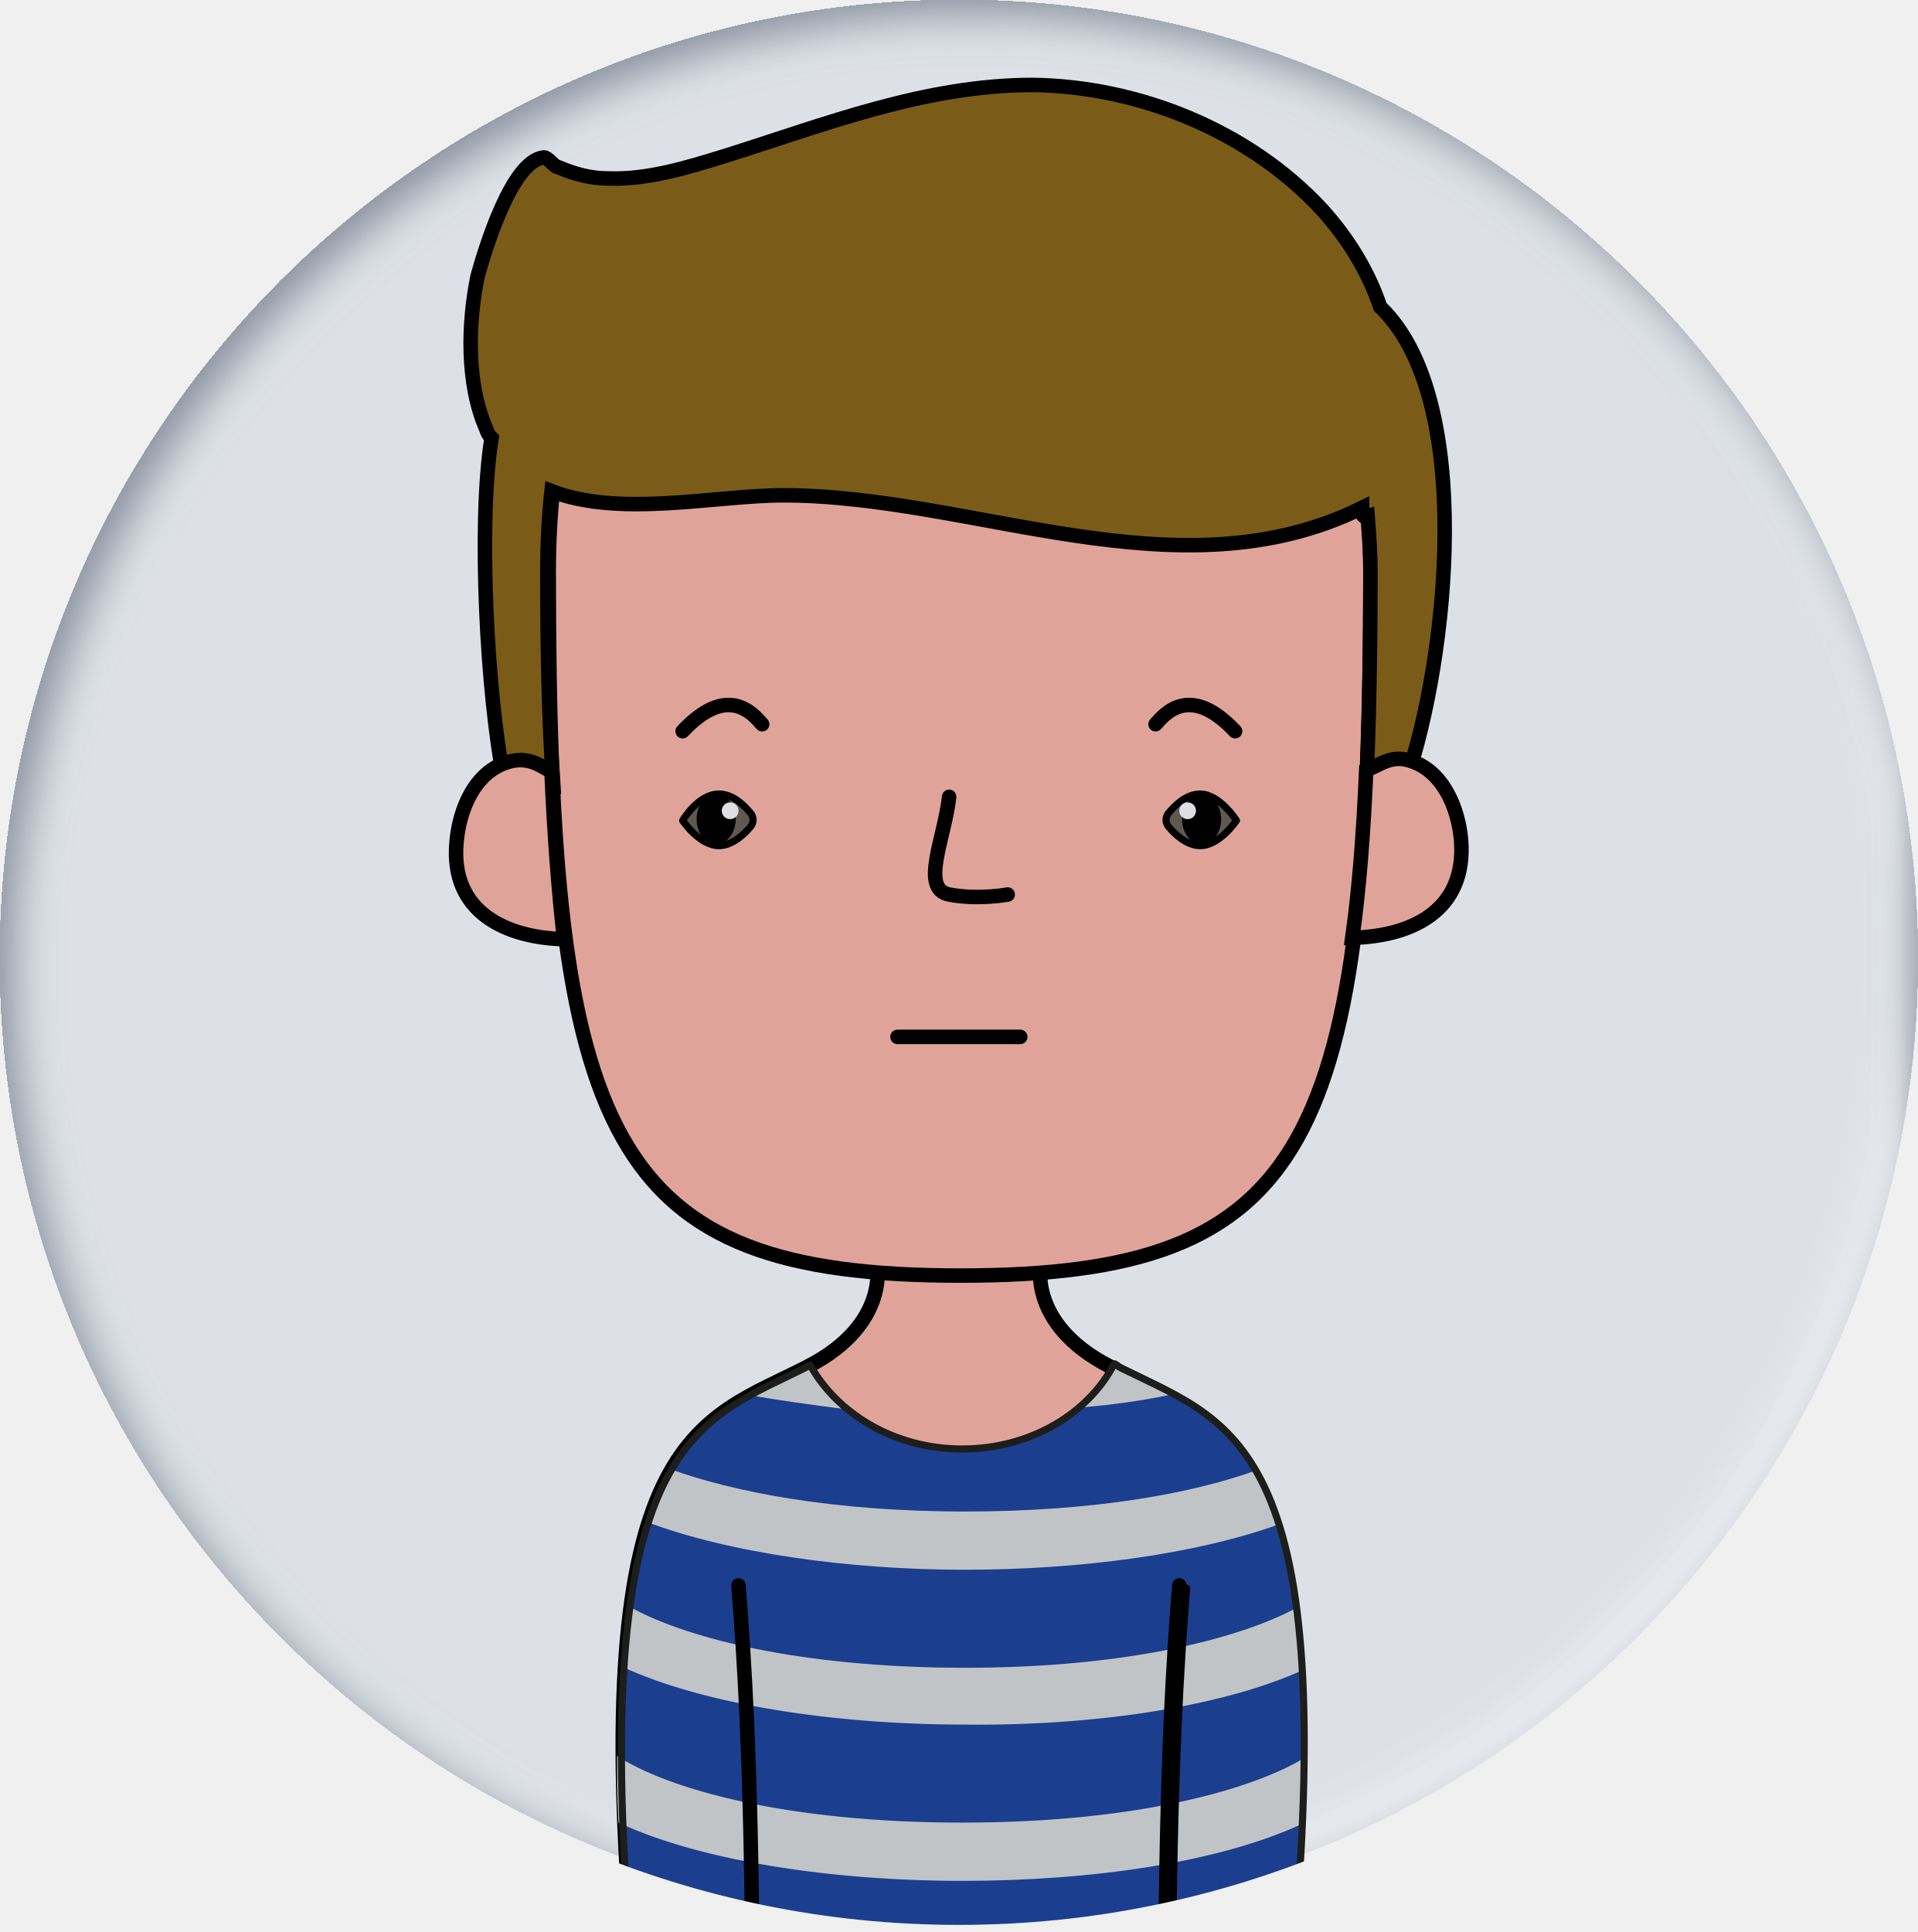
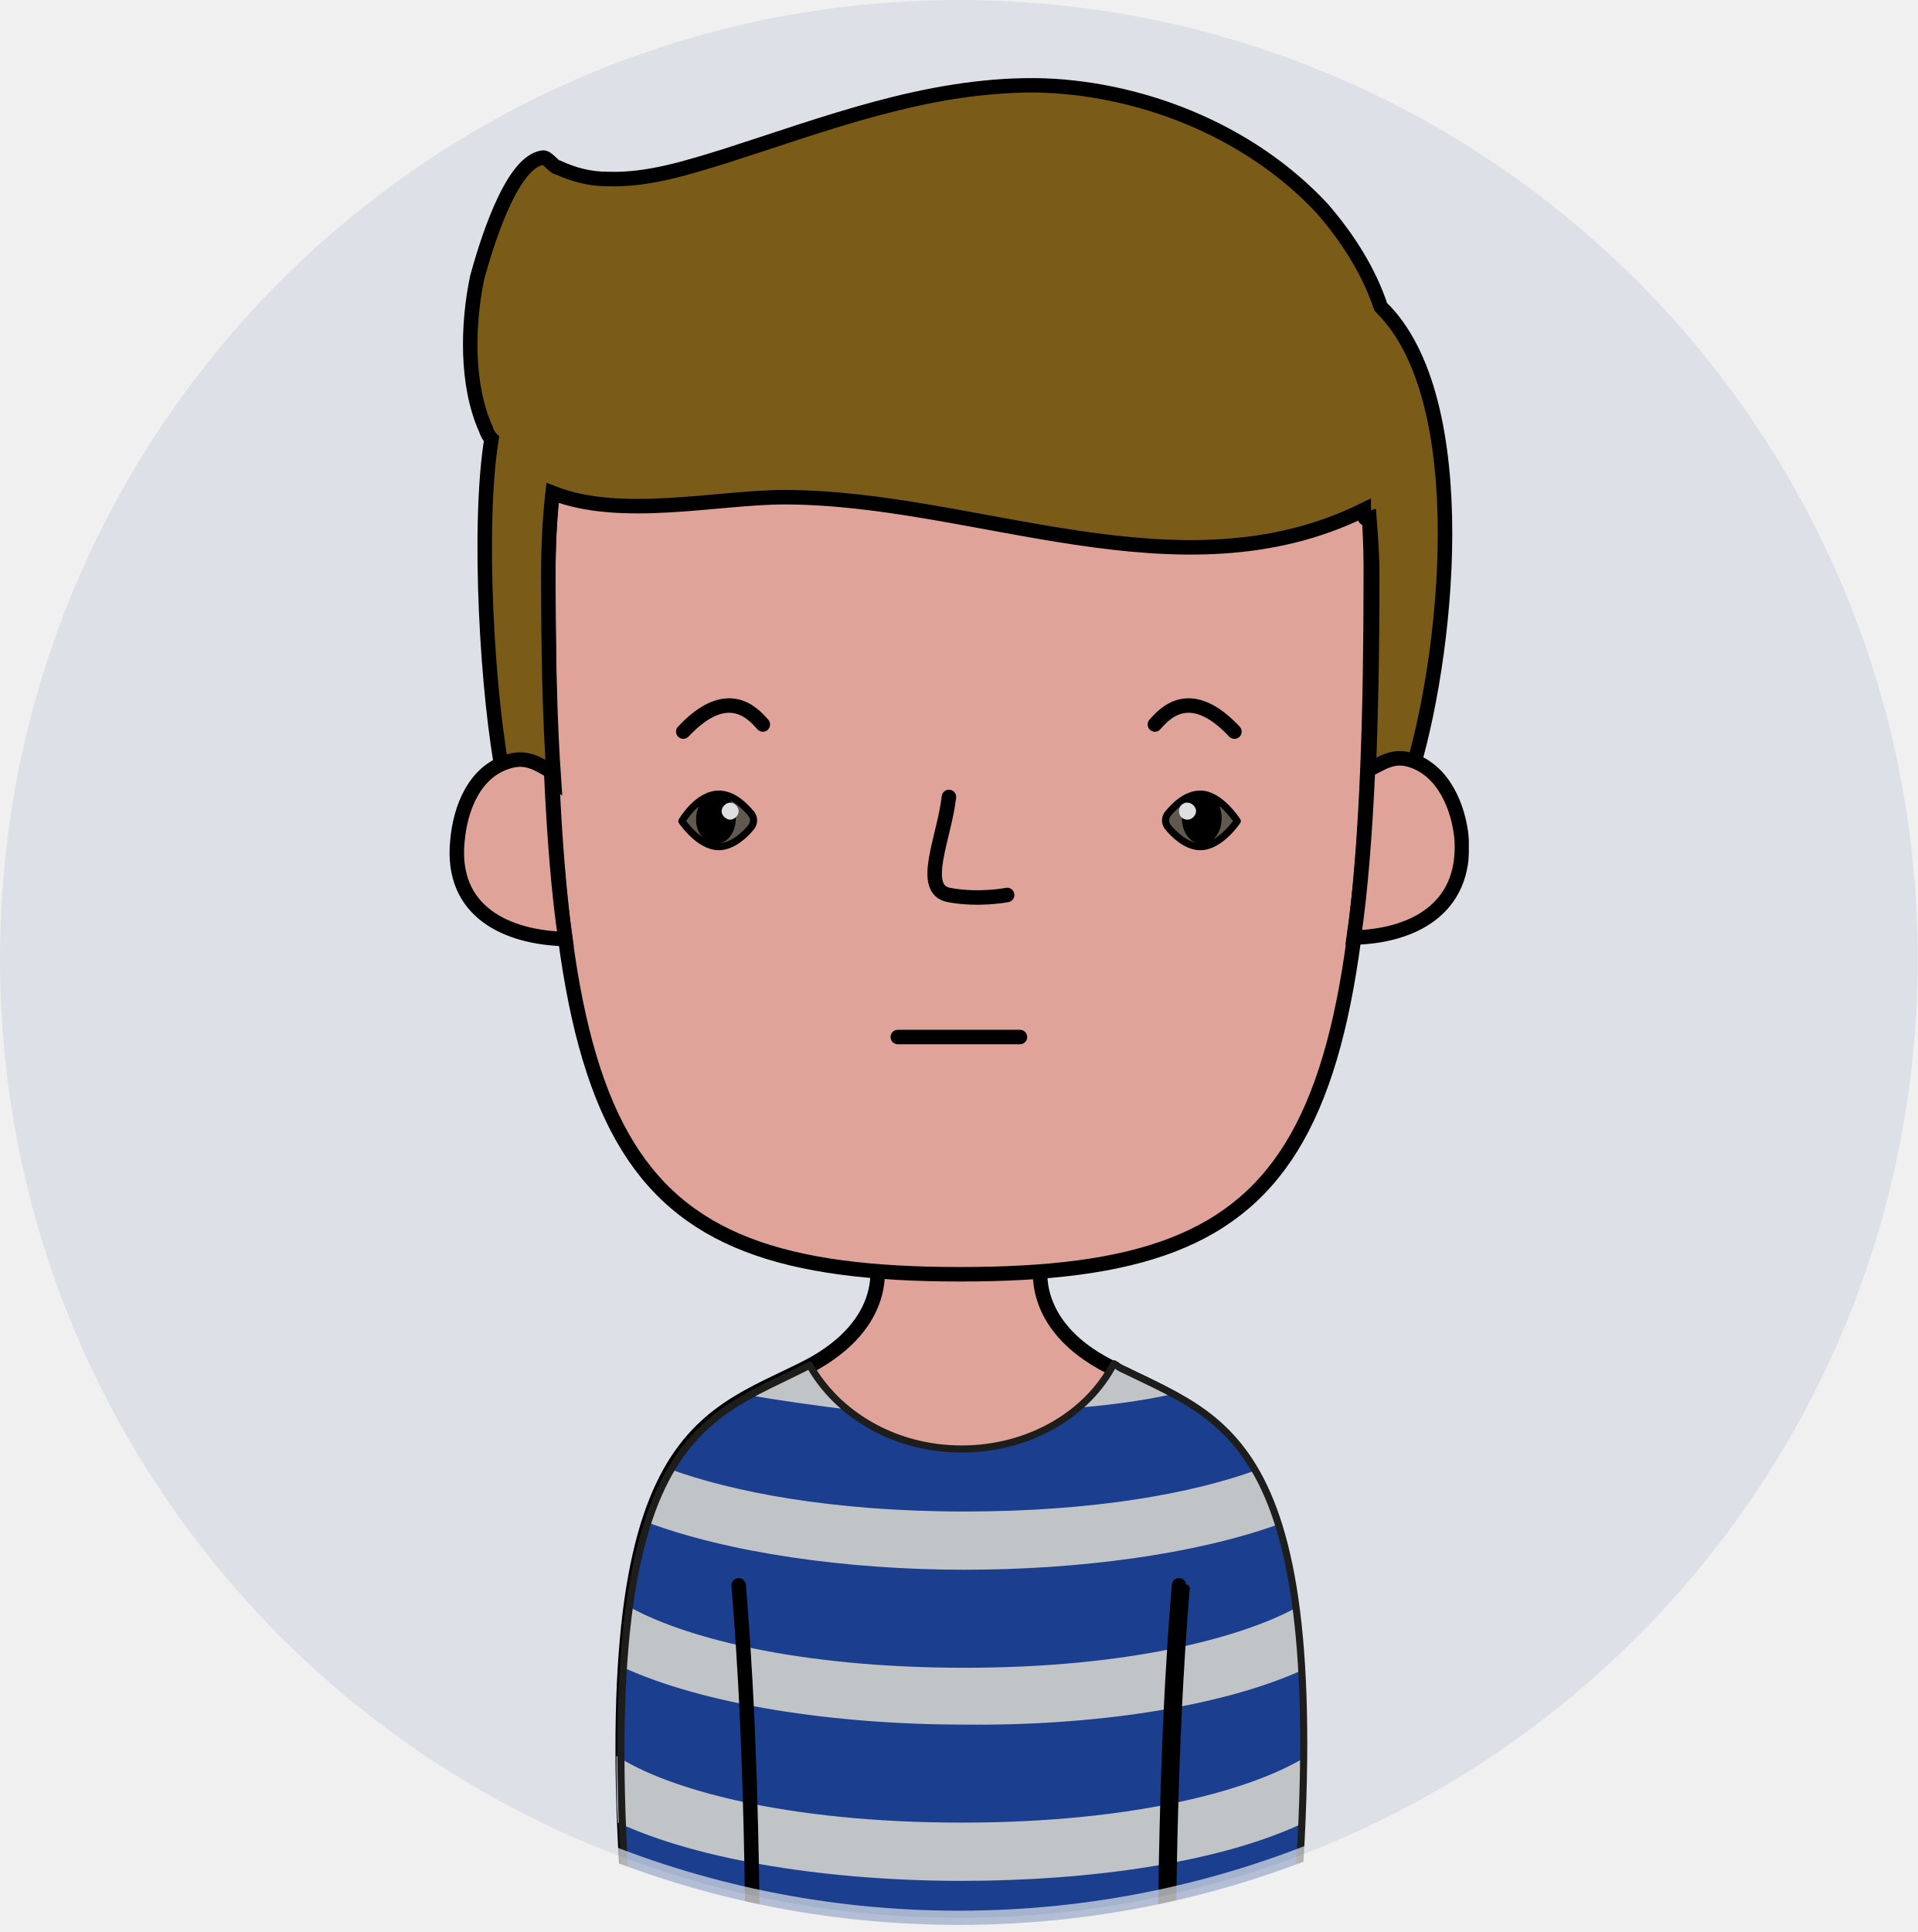
- <svg xmlns="http://www.w3.org/2000/svg" width="135" height="136" viewBox="0 0 135 136" fill="none">
-   <g filter="url(#filter0_ii)">
-     <path fill-rule="evenodd" clip-rule="evenodd" d="M67.5 135C104.779 135 135 104.779 135 67.5C135 30.221 104.779 0 67.5 0C30.221 0 0 30.221 0 67.5C0 104.779 30.221 135 67.5 135Z" fill="#DDE1E7" />
-   </g>
-   <mask id="mask0" mask-type="alpha" maskUnits="userSpaceOnUse" x="-1" y="-1" width="137" height="137">
-     <path fill-rule="evenodd" clip-rule="evenodd" d="M67.5 135C104.779 135 135 104.779 135 67.5C135 30.221 104.779 0 67.5 0C30.221 0 0 30.221 0 67.5C0 104.779 30.221 135 67.5 135Z" fill="white" stroke="#4A4A4A" />
-   </mask>
-   <g mask="url(#mask0)">
-     <path d="M78.104 96.179C72.212 93.133 73.292 88.81 73.292 88.81H61.704C61.704 88.81 62.784 93.133 56.892 96.179C49.33 100.109 41.277 100.699 44.616 138.233C65.632 138.233 69.364 138.233 90.38 138.233C93.719 100.699 85.666 100.109 78.104 96.179Z" fill="#E0A39A" stroke="black" stroke-width="1.02" stroke-miterlimit="10" />
-     <path d="M67.6 7.748C65.538 7.65 38.629 7.158 38.629 40.271C38.629 80.458 42.852 89.792 67.6 89.792C92.347 89.792 96.472 80.556 96.472 40.271C96.472 7.158 69.564 7.65 67.6 7.748Z" fill="#E0A39A" stroke="black" stroke-width="1.02" stroke-miterlimit="10" />
-     <path d="M81.348 50.981C82.035 50.195 83.803 48.131 86.946 51.472" stroke="black" stroke-width="1.02" stroke-miterlimit="10" stroke-linecap="round" stroke-linejoin="round" />
-     <path d="M53.653 50.981C52.966 50.195 51.198 48.131 48.056 51.472" stroke="black" stroke-width="1.02" stroke-miterlimit="10" stroke-linecap="round" stroke-linejoin="round" />
-     <path d="M63.18 72.99H71.822" stroke="black" stroke-width="1.02" stroke-miterlimit="10" stroke-linecap="round" stroke-linejoin="round" />
-     <path d="M97.16 21.602C97.16 21.7 97.16 21.7 97.16 21.602C96.375 19.244 95 16.886 93.036 14.724C87.831 9.123 80.073 6.077 72.707 5.979C65.145 5.979 58.173 8.73 51.004 10.99C48.451 11.776 45.603 12.661 42.853 12.562C41.576 12.562 40.496 12.268 39.318 11.776C39.023 11.776 38.532 10.99 38.237 11.089C35.979 11.383 34.113 17.672 33.622 19.44C32.934 22.781 32.836 27.006 34.211 30.15C34.309 30.445 34.407 30.642 34.604 30.838C33.622 36.93 34.309 49.114 35.488 54.911C36.273 54.518 37.157 54.42 38.041 54.518C38.336 54.616 38.63 54.715 38.925 54.911C38.63 50.588 38.532 45.773 38.532 40.271C38.532 38.306 38.63 36.341 38.827 34.572C43.639 36.439 50.415 34.867 55.129 34.867C68.583 34.867 82.921 42.138 95.884 35.751C95.884 36.341 95.982 36.439 96.276 36.341C96.375 37.618 96.473 38.895 96.473 40.271C96.473 45.871 96.375 50.883 96.178 55.304C96.375 55.108 96.571 55.009 96.767 54.911C97.16 54.715 97.651 54.715 98.044 54.715C98.339 54.715 98.732 54.813 99.026 54.813C101.874 46.461 103.937 28.087 97.16 21.602Z" fill="#7B5B18" stroke="black" stroke-width="1.02" stroke-miterlimit="10" />
-     <path d="M102.856 59.136C102.659 56.876 101.579 54.223 99.222 53.535C97.945 53.142 97.16 53.83 96.178 54.223C95.981 58.645 95.687 62.575 95.196 66.014C99.32 65.916 103.248 64.147 102.856 59.136Z" fill="#E0A39A" stroke="black" stroke-width="1.02" stroke-miterlimit="10" />
-     <path d="M38.822 54.322C37.938 53.83 37.153 53.241 35.778 53.634C33.421 54.322 32.341 56.974 32.144 59.234C31.653 64.246 35.68 66.014 39.706 66.112C39.313 62.673 39.019 58.743 38.822 54.322Z" fill="#E0A39A" stroke="black" stroke-width="1.02" stroke-miterlimit="10" />
-     <path d="M78.637 96.1C78.537 96.1 78.537 96 78.437 96C76.637 99.5 72.537 102 67.737 102C62.937 102 58.837 99.5 57.037 96C56.937 96 56.937 96.1 56.837 96.1C49.137 100.1 40.937 100.7 44.337 138.9C65.737 138.9 69.537 138.9 90.937 138.9C94.537 100.7 86.337 100.1 78.637 96.1Z" fill="#1C3E8E" />
-     <path d="M78.637 96.1C78.537 96.1 78.537 96 78.437 96C77.837 97.2 76.937 98.2 75.837 99.1C78.237 98.9 80.537 98.6 82.737 98.1C81.437 97.4 80.037 96.8 78.637 96.1Z" fill="#C0C4C7" />
-     <path d="M57.037 96C56.937 96 56.937 96.1 56.837 96.1C55.437 96.8 54.037 97.4 52.737 98.2C54.937 98.6 57.237 98.9 59.537 99.2C58.537 98.2 57.637 97.2 57.037 96Z" fill="#C0C4C7" />
-     <path d="M90.037 107.3C89.537 105.8 89.037 104.6 88.437 103.5C84.037 105.1 77.137 106.4 67.937 106.4C58.537 106.4 51.537 105 47.137 103.4C46.537 104.4 45.937 105.7 45.437 107.1C51.237 109.3 59.637 110.5 67.937 110.5C76.037 110.5 84.237 109.4 90.037 107.3Z" fill="#C0C4C7" />
-     <path d="M91.637 117.6C91.537 116 91.437 114.6 91.237 113.2C87.337 115.3 79.437 117.4 67.937 117.4C56.037 117.4 47.937 115.2 44.137 113C43.937 114.3 43.837 115.8 43.737 117.3C49.537 120 58.737 121.4 67.937 121.4C76.837 121.5 85.837 120.2 91.637 117.6Z" fill="#C0C4C7" />
-     <path d="M91.637 128.4C91.737 126.8 91.737 125.2 91.737 123.8C88.037 126 79.937 128.3 67.737 128.3C55.237 128.3 46.937 125.9 43.437 123.6C43.437 125.1 43.437 126.6 43.537 128.3C49.337 131 58.537 132.4 67.737 132.4C76.837 132.4 85.837 131.1 91.637 128.4Z" fill="#C0C4C7" />
-     <path d="M44.037 134.9C44.137 136.2 44.237 137.5 44.337 138.9C50.637 138.9 55.337 138.9 59.437 138.9C52.037 138.2 46.837 136.5 44.037 134.9Z" fill="#C0C4C7" />
-     <path d="M90.937 138.9C91.037 137.6 91.137 136.3 91.237 135.1C88.337 136.6 83.237 138.2 76.037 138.9C80.137 138.9 84.837 138.9 90.937 138.9Z" fill="#C0C4C7" />
-     <path d="M83.536 111.8C83.136 116.8 82.636 124.3 82.536 138.9" stroke="black" stroke-width="0.5" stroke-miterlimit="10" stroke-linecap="round" stroke-linejoin="round" />
-     <path d="M51.937 111.8C52.337 116.8 52.837 124.3 52.937 138.9" stroke="black" stroke-width="0.5" stroke-miterlimit="10" stroke-linecap="round" stroke-linejoin="round" />
-     <path d="M79.337 96.5C79.136 96.4 78.837 96.3 78.636 96.1C78.537 96.1 78.537 96 78.436 96C76.636 99.5 72.537 102 67.737 102C62.937 102 58.937 99.5 57.036 96.1C49.337 100.1 41.136 100.7 44.536 138.9H90.936C94.436 101.9 86.837 100.2 79.337 96.5Z" stroke="#1D1D1B" stroke-width="0.5" stroke-miterlimit="10" stroke-linecap="round" stroke-linejoin="round" />
-     <path d="M83.02 111.605C82.627 116.518 82.136 123.887 82.038 138.233" stroke="black" stroke-width="1.02" stroke-miterlimit="10" stroke-linecap="round" stroke-linejoin="round" />
-     <path d="M51.985 111.605C52.378 116.518 52.869 123.887 52.967 138.233" stroke="black" stroke-width="1.02" stroke-miterlimit="10" stroke-linecap="round" stroke-linejoin="round" />
-     <path d="M84.489 55.894C83.507 55.894 82.721 56.68 82.23 57.269C82.033 57.564 82.033 57.859 82.23 58.154C82.623 58.645 83.507 59.529 84.489 59.529C85.863 59.529 87.042 57.76 87.042 57.76C87.042 57.76 85.863 55.894 84.489 55.894Z" fill="#61584F" stroke="black" stroke-width="0.5" stroke-miterlimit="10" stroke-linecap="round" stroke-linejoin="round" />
-     <path d="M84.588 59.431C85.347 59.431 85.963 58.639 85.963 57.662C85.963 56.685 85.347 55.893 84.588 55.893C83.829 55.893 83.213 56.685 83.213 57.662C83.213 58.639 83.829 59.431 84.588 59.431Z" fill="black" />
-     <path d="M83.605 57.662C83.93 57.662 84.194 57.398 84.194 57.073C84.194 56.747 83.93 56.483 83.605 56.483C83.279 56.483 83.015 56.747 83.015 57.073C83.015 57.398 83.279 57.662 83.605 57.662Z" fill="#DDDFE2" />
-     <path d="M50.609 55.894C51.591 55.894 52.377 56.68 52.868 57.269C53.064 57.564 53.064 57.859 52.868 58.154C52.475 58.645 51.591 59.529 50.609 59.529C49.234 59.529 48.056 57.761 48.056 57.761C48.056 57.761 49.136 55.894 50.609 55.894Z" fill="#61584F" stroke="black" stroke-width="0.5" stroke-miterlimit="10" stroke-linecap="round" stroke-linejoin="round" />
-     <path d="M50.414 59.431C51.173 59.431 51.789 58.639 51.789 57.662C51.789 56.686 51.173 55.894 50.414 55.894C49.655 55.894 49.039 56.686 49.039 57.662C49.039 58.639 49.655 59.431 50.414 59.431Z" fill="black" />
-     <path d="M51.398 57.662C51.724 57.662 51.987 57.398 51.987 57.073C51.987 56.747 51.724 56.483 51.398 56.483C51.073 56.483 50.809 56.747 50.809 57.073C50.809 57.398 51.073 57.662 51.398 57.662Z" fill="#DDDFE2" />
-     <path d="M66.815 56.09C66.52 58.94 64.752 62.575 66.815 62.968C68.877 63.361 70.939 62.968 70.939 62.968" stroke="black" stroke-width="1.02" stroke-miterlimit="10" stroke-linecap="round" stroke-linejoin="round" />
+ <svg xmlns="http://www.w3.org/2000/svg" version="1.1" id="Calque_1" x="0px" y="0px" viewBox="0 0 135 136" style="enable-background:new 0 0 135 136;" xml:space="preserve">
+   <style type="text/css">
+ 	.st0{fill-rule:evenodd;clip-rule:evenodd;fill:#DDE1E7;}
+ 	.st1{fill-rule:evenodd;clip-rule:evenodd;fill:#FFFFFF;filter:url(#Adobe_OpacityMaskFilter);stroke:#4A4A4A;}
+ 	.st2{mask:url(#mask0_1_);}
+ 	.st3{fill:#E0A39A;stroke:#000000;stroke-width:1.02;stroke-miterlimit:10;}
+ 	.st4{fill:none;stroke:#000000;stroke-width:1.02;stroke-linecap:round;stroke-linejoin:round;stroke-miterlimit:10;}
+ 	.st5{fill:#7B5B18;stroke:#000000;stroke-width:1.02;stroke-miterlimit:10;}
+ 	.st6{fill:#1C3E8E;}
+ 	.st7{fill:#C0C4C7;}
+ 	.st8{fill:none;stroke:#000000;stroke-width:0.5;stroke-linecap:round;stroke-linejoin:round;stroke-miterlimit:10;}
+ 	.st9{fill:none;stroke:#1D1D1B;stroke-width:0.5;stroke-linecap:round;stroke-linejoin:round;stroke-miterlimit:10;}
+ 	.st10{fill:#61584F;stroke:#000000;stroke-width:0.5;stroke-linecap:round;stroke-linejoin:round;stroke-miterlimit:10;}
+ 	.st11{fill:#DDDFE2;}
+ </style>
+   <g>
+     <path class="st0" d="M67.5,135c37.3,0,67.5-30.2,67.5-67.5C135,30.2,104.8,0,67.5,0C30.2,0,0,30.2,0,67.5   C0,104.8,30.2,135,67.5,135z" />
  </g>
  <defs>
-     <filter id="filter0_ii" x="-1" y="-1" width="137" height="137" filterUnits="userSpaceOnUse" color-interpolation-filters="sRGB">
-       <feFlood flood-opacity="0" result="BackgroundImageFix" />
-       <feBlend mode="normal" in="SourceGraphic" in2="BackgroundImageFix" result="shape" />
-       <feColorMatrix in="SourceAlpha" type="matrix" values="0 0 0 0 0 0 0 0 0 0 0 0 0 0 0 0 0 0 127 0" result="hardAlpha" />
-       <feOffset dx="-1" dy="-1" />
-       <feGaussianBlur stdDeviation="1.5" />
-       <feComposite in2="hardAlpha" operator="arithmetic" k2="-1" k3="1" />
-       <feColorMatrix type="matrix" values="0 0 0 0 1 0 0 0 0 1 0 0 0 0 1 0 0 0 0.6 0" />
-       <feBlend mode="screen" in2="shape" result="effect1_innerShadow" />
-       <feColorMatrix in="SourceAlpha" type="matrix" values="0 0 0 0 0 0 0 0 0 0 0 0 0 0 0 0 0 0 127 0" result="hardAlpha" />
-       <feOffset dx="1" dy="1" />
-       <feGaussianBlur stdDeviation="1.5" />
-       <feComposite in2="hardAlpha" operator="arithmetic" k2="-1" k3="1" />
-       <feColorMatrix type="matrix" values="0 0 0 0 0.369 0 0 0 0 0.408 0 0 0 0 0.475 0 0 0 0.692 0" />
-       <feBlend mode="normal" in2="effect1_innerShadow" result="effect2_innerShadow" />
+     <filter id="Adobe_OpacityMaskFilter" filterUnits="userSpaceOnUse" x="31.6" y="5.5" width="71.8" height="133.7">
+       <feColorMatrix type="matrix" values="1 0 0 0 0  0 1 0 0 0  0 0 1 0 0  0 0 0 1 0" />
    </filter>
  </defs>
+   <mask maskUnits="userSpaceOnUse" x="31.6" y="5.5" width="71.8" height="133.7" id="mask0_1_">
+     <path class="st1" d="M67.5,135c37.3,0,67.5-30.2,67.5-67.5C135,30.2,104.8,0,67.5,0C30.2,0,0,30.2,0,67.5   C0,104.8,30.2,135,67.5,135z" />
+   </mask>
+   <g class="st2">
+     <path class="st3" d="M78.1,96.2c-5.9-3-4.8-7.4-4.8-7.4H61.7c0,0,1.1,4.3-4.8,7.4c-7.6,3.9-15.6,4.5-12.3,42.1c21,0,24.7,0,45.8,0   C93.7,100.7,85.7,100.1,78.1,96.2z" />
+     <path class="st3" d="M67.6,7.7c-2.1-0.1-29-0.6-29,32.5c0,40.2,4.2,49.5,29,49.5c24.7,0,28.9-9.2,28.9-49.5   C96.5,7.2,69.6,7.6,67.6,7.7z" />
+     <path class="st4" d="M81.3,51c0.7-0.8,2.5-2.8,5.6,0.5" />
+     <path class="st4" d="M53.7,51c-0.7-0.8-2.5-2.8-5.6,0.5" />
+     <path class="st4" d="M63.2,73h8.6" />
+     <path class="st5" d="M97.2,21.6C97.2,21.7,97.2,21.7,97.2,21.6c-0.8-2.4-2.2-4.7-4.1-6.9c-5.2-5.6-13-8.6-20.3-8.7   C65.1,6,58.2,8.7,51,11c-2.6,0.8-5.4,1.7-8.2,1.6c-1.3,0-2.4-0.3-3.5-0.8c-0.3,0-0.8-0.8-1.1-0.7c-2.3,0.3-4.1,6.6-4.6,8.4   c-0.7,3.3-0.8,7.6,0.6,10.7c0.1,0.3,0.2,0.5,0.4,0.7c-1,6.1-0.3,18.3,0.9,24.1c0.8-0.4,1.7-0.5,2.6-0.4c0.3,0.1,0.6,0.2,0.9,0.4   c-0.3-4.3-0.4-9.1-0.4-14.6c0-2,0.1-3.9,0.3-5.7c4.8,1.9,11.6,0.3,16.3,0.3c13.5,0,27.8,7.3,40.8,0.9c0,0.6,0.1,0.7,0.4,0.6   c0.1,1.3,0.2,2.6,0.2,3.9c0,5.6-0.1,10.6-0.3,15c0.2-0.2,0.4-0.3,0.6-0.4c0.4-0.2,0.9-0.2,1.3-0.2c0.3,0,0.7,0.1,1,0.1   C101.9,46.5,103.9,28.1,97.2,21.6z" />
+     <path class="st3" d="M102.9,59.1c-0.2-2.3-1.3-4.9-3.6-5.6c-1.3-0.4-2.1,0.3-3,0.7c-0.2,4.4-0.5,8.4-1,11.8   C99.3,65.9,103.2,64.1,102.9,59.1z" />
+     <path class="st3" d="M38.8,54.3c-0.9-0.5-1.7-1.1-3-0.7c-2.4,0.7-3.4,3.3-3.6,5.6c-0.5,5,3.5,6.8,7.6,6.9   C39.3,62.7,39,58.7,38.8,54.3z" />
+     <path class="st6" d="M78.6,96.1c-0.1,0-0.1-0.1-0.2-0.1c-1.8,3.5-5.9,6-10.7,6c-4.8,0-8.9-2.5-10.7-6c-0.1,0-0.1,0.1-0.2,0.1   c-7.7,4-15.9,4.6-12.5,42.8c21.4,0,25.2,0,46.6,0C94.5,100.7,86.3,100.1,78.6,96.1z" />
+     <path class="st7" d="M78.6,96.1c-0.1,0-0.1-0.1-0.2-0.1c-0.6,1.2-1.5,2.2-2.6,3.1c2.4-0.2,4.7-0.5,6.9-1   C81.4,97.4,80,96.8,78.6,96.1z" />
+     <path class="st7" d="M57,96c-0.1,0-0.1,0.1-0.2,0.1c-1.4,0.7-2.8,1.3-4.1,2.1c2.2,0.4,4.5,0.7,6.8,1C58.5,98.2,57.6,97.2,57,96z" />
+     <path class="st7" d="M90,107.3c-0.5-1.5-1-2.7-1.6-3.8c-4.4,1.6-11.3,2.9-20.5,2.9c-9.4,0-16.4-1.4-20.8-3c-0.6,1-1.2,2.3-1.7,3.7   c5.8,2.2,14.2,3.4,22.5,3.4C76,110.5,84.2,109.4,90,107.3z" />
+     <path class="st7" d="M91.6,117.6c-0.1-1.6-0.2-3-0.4-4.4c-3.9,2.1-11.8,4.2-23.3,4.2c-11.9,0-20-2.2-23.8-4.4   c-0.2,1.3-0.3,2.8-0.4,4.3c5.8,2.7,15,4.1,24.2,4.1C76.8,121.5,85.8,120.2,91.6,117.6z" />
+     <path class="st7" d="M91.6,128.4c0.1-1.6,0.1-3.2,0.1-4.6c-3.7,2.2-11.8,4.5-24,4.5c-12.5,0-20.8-2.4-24.3-4.7c0,1.5,0,3,0.1,4.7   c5.8,2.7,15,4.1,24.2,4.1C76.8,132.4,85.8,131.1,91.6,128.4z" />
+     <path class="st7" d="M44,134.9c0.1,1.3,0.2,2.6,0.3,4c6.3,0,11,0,15.1,0C52,138.2,46.8,136.5,44,134.9z" />
+     <path class="st7" d="M90.9,138.9c0.1-1.3,0.2-2.6,0.3-3.8c-2.9,1.5-8,3.1-15.2,3.8C80.1,138.9,84.8,138.9,90.9,138.9z" />
+     <path class="st8" d="M83.5,111.8c-0.4,5-0.9,12.5-1,27.1" />
+     <path class="st8" d="M51.9,111.8c0.4,5,0.9,12.5,1,27.1" />
+     <path class="st9" d="M79.3,96.5c-0.2-0.1-0.5-0.2-0.7-0.4c-0.1,0-0.1-0.1-0.2-0.1c-1.8,3.5-5.9,6-10.7,6c-4.8,0-8.8-2.5-10.7-5.9   c-7.7,4-15.9,4.6-12.5,42.8h46.4C94.4,101.9,86.8,100.2,79.3,96.5z" />
+     <path class="st4" d="M83,111.6c-0.4,4.9-0.9,12.3-1,26.6" />
+     <path class="st4" d="M52,111.6c0.4,4.9,0.9,12.3,1,26.6" />
+     <path class="st10" d="M84.5,55.9c-1,0-1.8,0.8-2.3,1.4c-0.2,0.3-0.2,0.6,0,0.9c0.4,0.5,1.3,1.4,2.3,1.4c1.4,0,2.6-1.8,2.6-1.8   S85.9,55.9,84.5,55.9z" />
+     <path d="M84.6,59.4c0.8,0,1.4-0.8,1.4-1.8s-0.6-1.8-1.4-1.8s-1.4,0.8-1.4,1.8S83.8,59.4,84.6,59.4z" />
+     <path class="st11" d="M83.6,57.7c0.3,0,0.6-0.3,0.6-0.6s-0.3-0.6-0.6-0.6S83,56.7,83,57.1S83.3,57.7,83.6,57.7z" />
+     <path class="st10" d="M50.6,55.9c1,0,1.8,0.8,2.3,1.4c0.2,0.3,0.2,0.6,0,0.9c-0.4,0.5-1.3,1.4-2.3,1.4c-1.4,0-2.6-1.8-2.6-1.8   S49.1,55.9,50.6,55.9z" />
+     <path d="M50.4,59.4c0.8,0,1.4-0.8,1.4-1.8s-0.6-1.8-1.4-1.8S49,56.7,49,57.7S49.7,59.4,50.4,59.4z" />
+     <path class="st11" d="M51.4,57.7c0.3,0,0.6-0.3,0.6-0.6s-0.3-0.6-0.6-0.6c-0.3,0-0.6,0.3-0.6,0.6S51.1,57.7,51.4,57.7z" />
+     <path class="st4" d="M66.8,56.1c-0.3,2.8-2.1,6.5,0,6.9c2.1,0.4,4.1,0,4.1,0" />
+   </g>
</svg>
